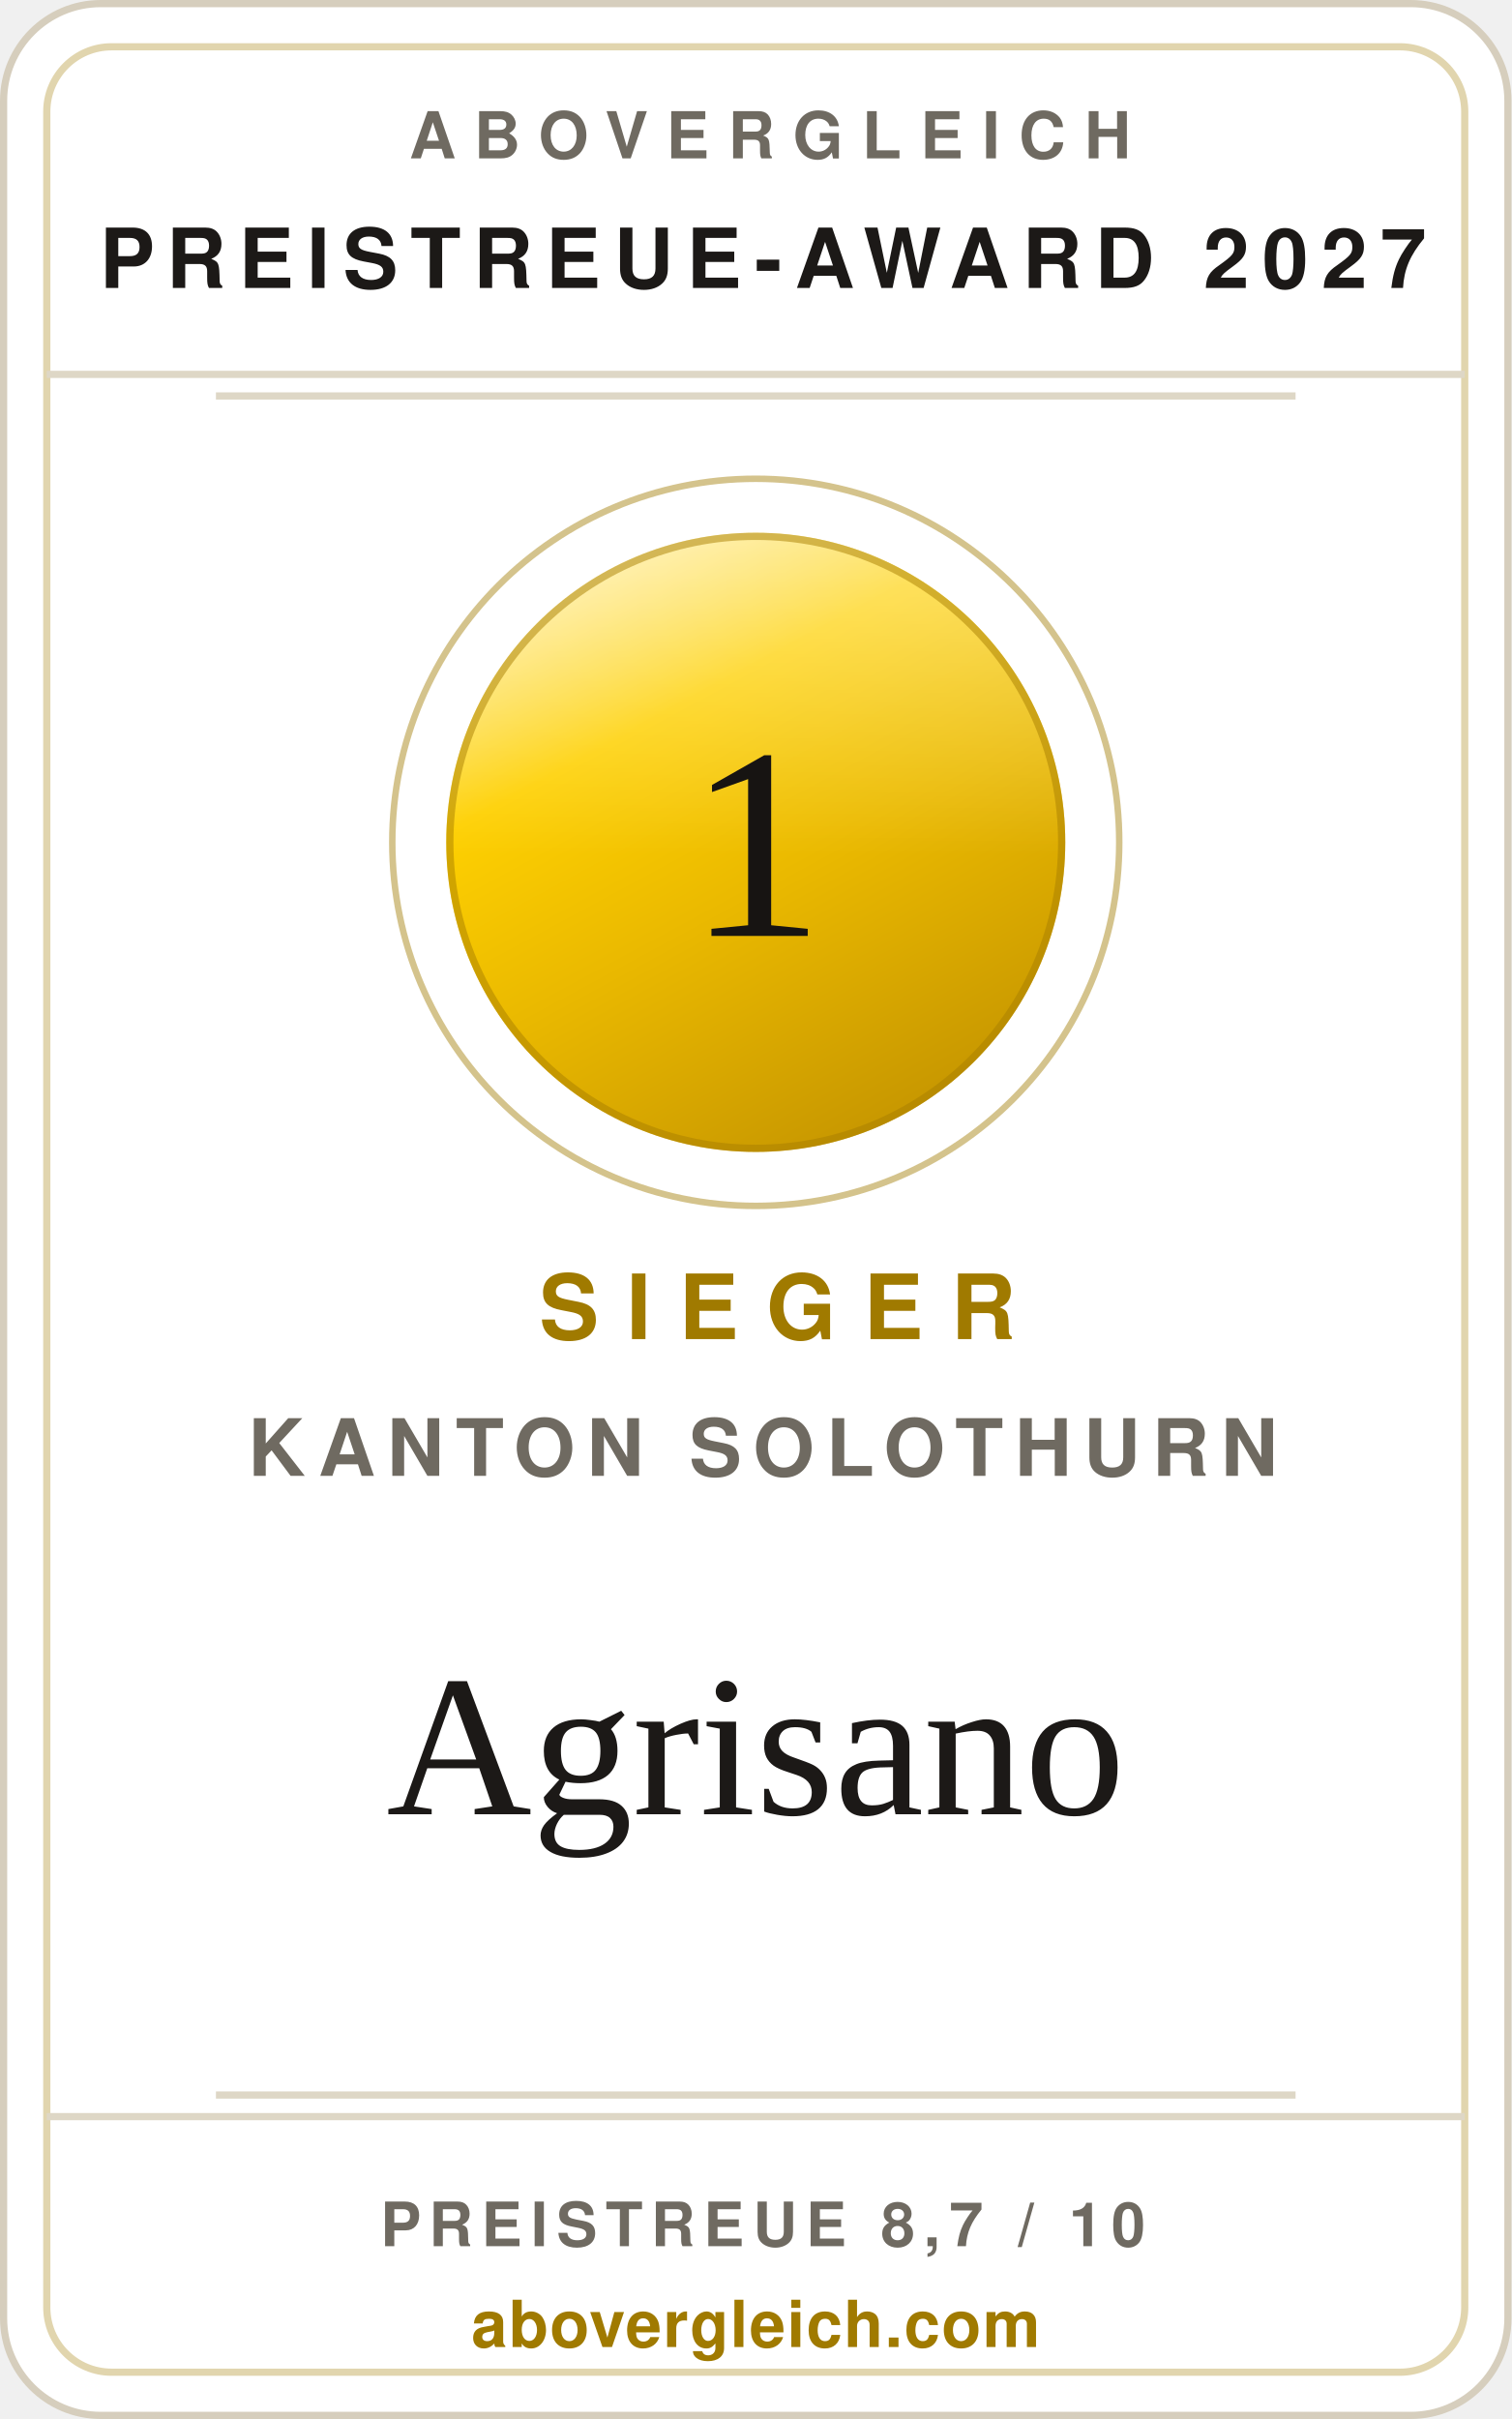
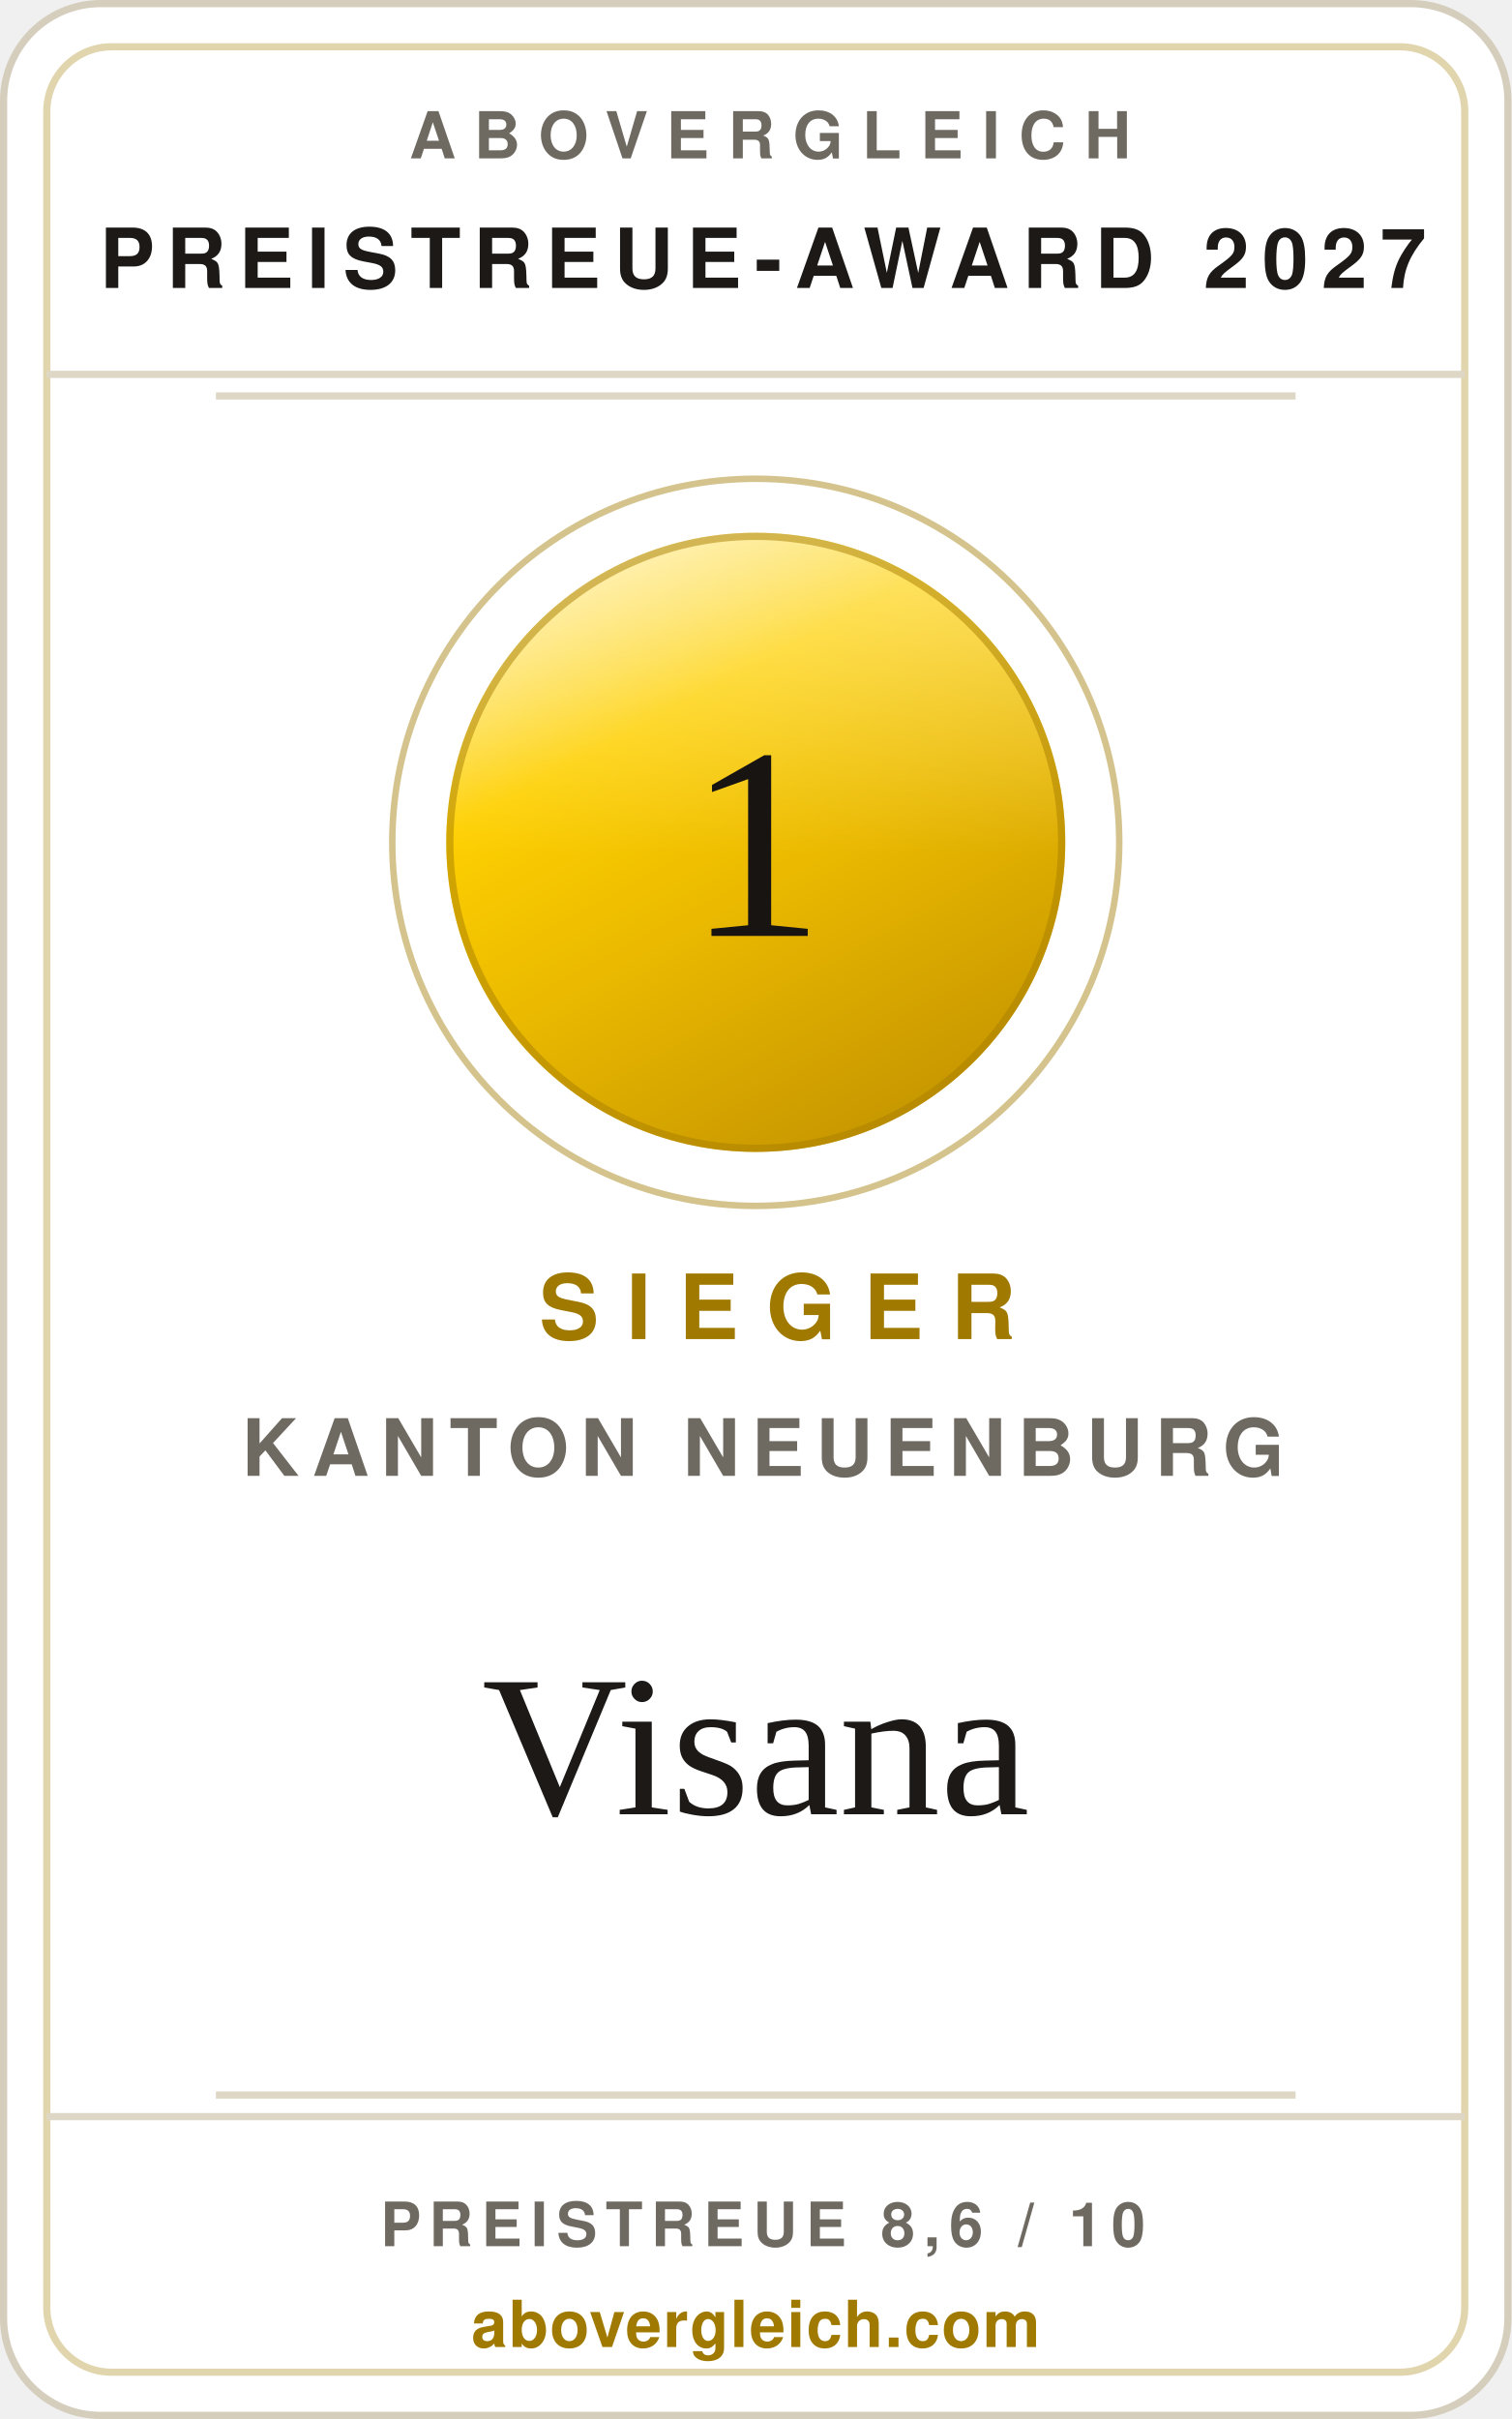
- <svg xmlns="http://www.w3.org/2000/svg" width="240" height="384" viewBox="0 0 210 336" role="img" aria-label="abovergleich Preistreue-Award 2027: Preistreueste Krankenkasse im Kanton Solothurn 2027, Agrisano">
+ <svg xmlns="http://www.w3.org/2000/svg" width="240" height="384" viewBox="0 0 210 336" role="img" aria-label="abovergleich Preistreue-Award 2027: Preistreueste Krankenkasse im Kanton Neuenburg 2027, Visana">
  <style>.s{font-family:'Helvetica Neue',Helvetica,Arial,sans-serif}.v{font-family:Georgia,'Times New Roman',serif}</style>
  <defs>
    <linearGradient id="metall" x1="0.18" y1="0" x2="0.72" y2="1">
      <stop offset="0%" stop-color="#ffeea6" />
      <stop offset="30%" stop-color="#fed001" />
      <stop offset="58%" stop-color="#eab900" />
      <stop offset="100%" stop-color="#c49400" />
    </linearGradient>
    <linearGradient id="glanz" x1="0" y1="0" x2="0" y2="1">
      <stop offset="0%" stop-color="#ffffff" stop-opacity="0.42" />
      <stop offset="52%" stop-color="#ffffff" stop-opacity="0" />
    </linearGradient>
  </defs>
  <rect x="0.5" y="0.5" width="209" height="335" rx="13.5" fill="#ffffff" stroke="#d6cebd" />
  <rect x="6.5" y="6.5" width="197" height="323" rx="9" fill="none" stroke="rgba(160,122,0,0.32)" />
  <text class="s" x="107" y="22" text-anchor="middle" font-size="9" font-weight="700" letter-spacing="2.6" fill="#6f6a61">ABOVERGLEICH</text>
  <text class="s" x="106" y="40" text-anchor="middle" font-size="11.5" font-weight="700" letter-spacing="1.8" fill="#1c1917">PREISTREUE-AWARD 2027</text>
  <line x1="6.5" y1="52" x2="203.5" y2="52" stroke="#ded7c6" />
  <line x1="30" y1="55" x2="180" y2="55" stroke="#ded7c6" />
  <circle cx="105" cy="117" r="50.5" fill="none" stroke="rgba(160,122,0,0.45)" stroke-width="0.9" />
  <circle cx="105" cy="117" r="43" fill="url(#metall)" />
  <circle cx="105" cy="117" r="43" fill="url(#glanz)" />
  <circle cx="105" cy="117" r="42.5" fill="none" stroke="#a97f00" stroke-opacity="0.5" stroke-width="1" />
  <text class="v" x="105" y="130" text-anchor="middle" font-size="38" fill="#171412">1</text>
  <text class="s" x="108" y="186" text-anchor="middle" font-size="12.5" font-weight="700" letter-spacing="3.8" fill="#a07a00">SIEGER</text>
-   <text class="s" x="106" y="205" text-anchor="middle" font-size="11" font-weight="600" letter-spacing="1.6" fill="#6f6a61">KANTON SOLOTHURN</text>
-   <text class="v" x="105" y="252" text-anchor="middle" font-size="28" fill="#1c1917">Agrisano</text>
+   <text class="s" x="106" y="205" text-anchor="middle" font-size="11" font-weight="600" letter-spacing="1.6" fill="#6f6a61">KANTON NEUENBURG</text>
+   <text class="v" x="105" y="252" text-anchor="middle" font-size="28" fill="#1c1917">Visana</text>
  <line x1="30" y1="291" x2="180" y2="291" stroke="#ded7c6" />
  <line x1="6.5" y1="294" x2="203.5" y2="294" stroke="#ded7c6" />
-   <text class="s" x="106" y="312" text-anchor="middle" font-size="8.5" font-weight="700" letter-spacing="1.2" fill="#6f6a61">PREISTREUE 8,7 / 10</text>
+   <text class="s" x="106" y="312" text-anchor="middle" font-size="8.5" font-weight="700" letter-spacing="1.2" fill="#6f6a61">PREISTREUE 8,6 / 10</text>
  <text class="s" x="105" y="326" text-anchor="middle" font-size="9" font-weight="700" letter-spacing="0.2" fill="#a07a00">abovergleich.com</text>
</svg>
